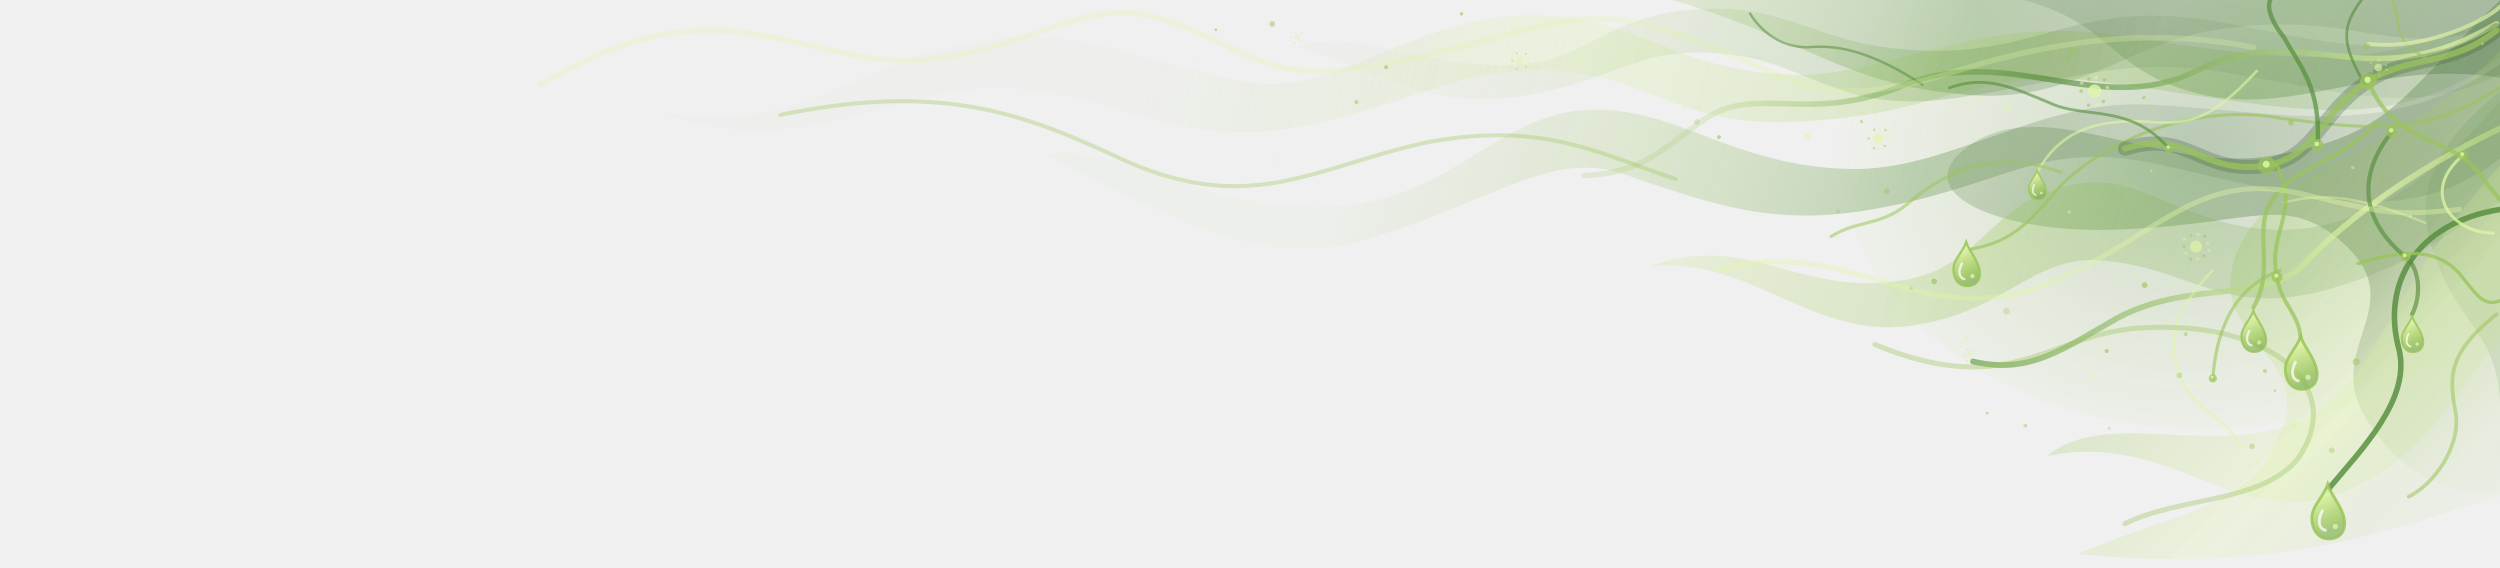
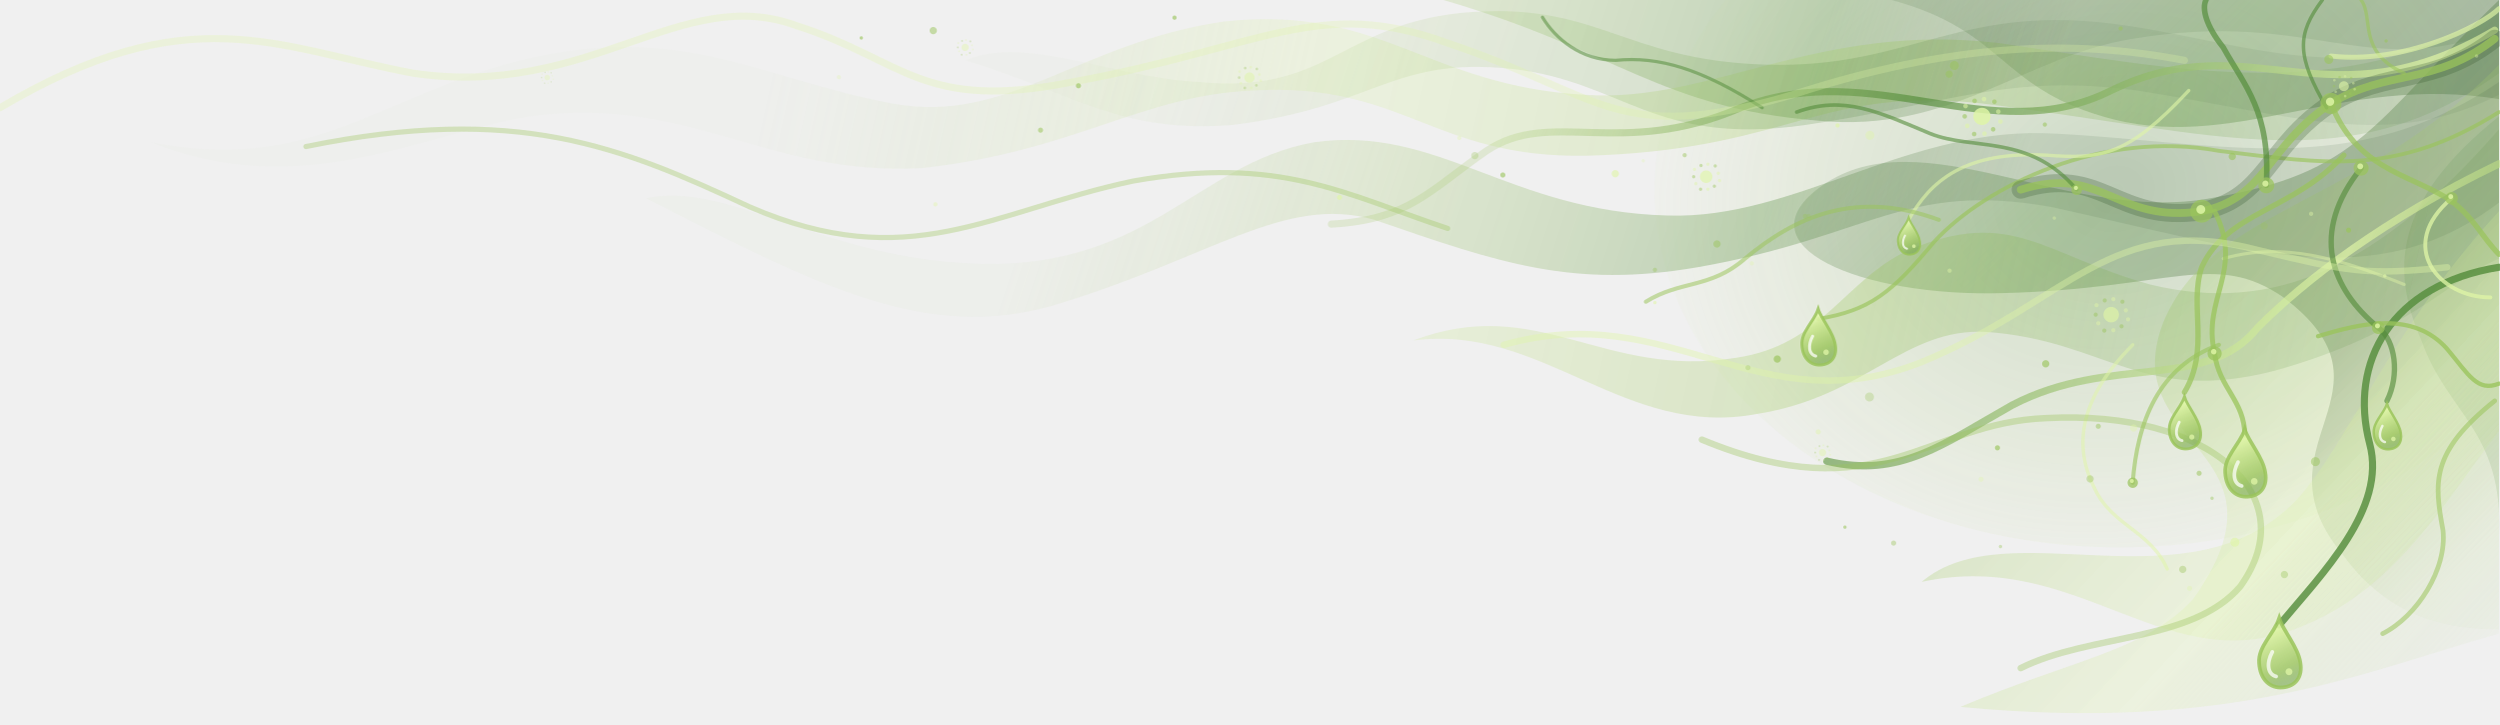
- <svg xmlns="http://www.w3.org/2000/svg" width="740" height="168" viewBox="0 0 740 168" fill="none">
+ <svg xmlns="http://www.w3.org/2000/svg" width="580" height="168" viewBox="160 0 580 168" fill="none">
  <defs>
    <linearGradient id="poison-mist-upper" x1="414" y1="3" x2="620" y2="71" gradientUnits="userSpaceOnUse">
      <stop offset="0" stop-color="#9AC45B" stop-opacity="0.04" />
      <stop offset="0.37" stop-color="#9AC45B" stop-opacity="0.21" />
      <stop offset="0.75" stop-color="#548C3B" stop-opacity="0.32" />
      <stop offset="1" stop-color="#31542B" stop-opacity="0.11" />
    </linearGradient>
    <linearGradient id="poison-mist-deep" x1="575" y1="0" x2="719" y2="144" gradientUnits="userSpaceOnUse">
      <stop offset="0" stop-color="#31542B" stop-opacity="0.07" />
      <stop offset="0.38" stop-color="#548C3B" stop-opacity="0.32" />
      <stop offset="0.73" stop-color="#31542B" stop-opacity="0.29" />
      <stop offset="1" stop-color="#9AC45B" stop-opacity="0.035" />
    </linearGradient>
    <linearGradient id="poison-mist-ribbon" x1="340" y1="10" x2="715" y2="92" gradientUnits="userSpaceOnUse">
      <stop offset="0" stop-color="#9AC45B" stop-opacity="0.02" />
      <stop offset="0.32" stop-color="#DFF5A6" stop-opacity="0.23" />
      <stop offset="0.68" stop-color="#9AC45B" stop-opacity="0.31" />
      <stop offset="1" stop-color="#548C3B" stop-opacity="0.13" />
    </linearGradient>
    <linearGradient id="poison-mist-curl" x1="589" y1="40" x2="728" y2="170" gradientUnits="userSpaceOnUse">
      <stop offset="0" stop-color="#548C3B" stop-opacity="0.08" />
      <stop offset="0.35" stop-color="#9AC45B" stop-opacity="0.28" />
      <stop offset="0.70" stop-color="#DFF5A6" stop-opacity="0.24" />
      <stop offset="1" stop-color="#9AC45B" stop-opacity="0.02" />
    </linearGradient>
    <linearGradient id="poison-filament" x1="510" y1="27" x2="735" y2="125" gradientUnits="userSpaceOnUse">
      <stop offset="0" stop-color="#9AC45B" stop-opacity="0.25" />
      <stop offset="0.35" stop-color="#548C3B" stop-opacity="0.81" />
      <stop offset="0.78" stop-color="#DFF5A6" stop-opacity="0.88" />
      <stop offset="1" stop-color="#9AC45B" stop-opacity="0.47" />
    </linearGradient>
    <radialGradient id="poison-vapor-orbit" cx="0" cy="0" r="1" gradientTransform="translate(651 44) rotate(79) scale(106 125)" gradientUnits="userSpaceOnUse">
      <stop offset="0" stop-color="#548C3B" stop-opacity="0.24" />
      <stop offset="0.60" stop-color="#9AC45B" stop-opacity="0.12" />
      <stop offset="1" stop-color="#DFF5A6" stop-opacity="0" />
    </radialGradient>
    <linearGradient id="poison-drop" x1="0" y1="-6" x2="9" y2="13" gradientUnits="userSpaceOnUse">
      <stop offset="0" stop-color="#DFF5A6" stop-opacity="0.91" />
      <stop offset="0.58" stop-color="#9AC45B" stop-opacity="0.77" />
      <stop offset="1" stop-color="#548C3B" stop-opacity="0.43" />
    </linearGradient>
  </defs>
  <g>
    <ellipse cx="652" cy="44" rx="108" ry="83" fill="url(#poison-vapor-orbit)" />
    <path d="M740 0 H495 C536 12 545 25 582 28 C613 31 630 13 655 9 C697 2 709 19 740 7Z" fill="url(#poison-mist-upper)" />
    <path d="M740 0 H599 C625 7 624 20 648 27 C678 36 703 17 740 23Z" fill="url(#poison-mist-deep)" />
    <path d="M740 0 C710 29 708 40 673 46 C640 52 606 27 583 43 C563 57 592 69 625 68 C664 67 674 58 690 69 C719 91 682 103 704 129 C715 144 729 146 740 146Z" fill="url(#poison-mist-deep)" />
    <path d="M740 15 C708 48 673 48 662 75 C651 104 694 104 669 139 C658 151 641 153 615 164 C678 170 708 156 740 147Z" fill="url(#poison-mist-curl)" />
    <path d="M740 27 C715 47 715 63 722 79 C728 96 741 100 740 124Z" fill="url(#poison-mist-ribbon)" />
  </g>
  <g>
    <path d="M740 2 C705 25 665 16 624 10 C582 5 557 24 528 22 C491 20 481 1 444 5 C410 10 394 29 367 24 C335 18 317 4 277 15 C246 24 231 40 195 33 C230 47 258 31 283 27 C320 22 338 41 374 39 C410 35 425 22 451 21 C487 19 493 38 532 36 C576 34 583 20 620 24 C676 31 705 42 740 17Z" fill="url(#poison-mist-ribbon)" />
    <path d="M740 19 C706 42 676 33 637 31 C603 29 577 51 547 50 C510 49 494 29 465 33 C437 38 426 64 383 61 C350 59 328 42 310 46 C351 67 375 79 404 71 C441 60 458 45 479 51 C508 61 525 67 554 62 C594 55 602 42 636 48 C682 58 711 69 740 47Z" fill="url(#poison-mist-upper)" />
    <path d="M740 30 C712 62 688 73 659 66 C634 59 627 48 603 58 C588 65 583 80 563 83 C532 88 517 68 488 79 C518 75 537 102 568 96 C593 92 602 76 621 77 C649 79 657 94 688 86 C720 77 728 65 740 60Z" fill="url(#poison-mist-ribbon)" />
    <path d="M740 49 C715 76 705 103 693 116 C668 142 626 118 606 135 C643 127 663 159 695 145 C717 136 729 114 740 100Z" fill="url(#poison-mist-curl)" />
    <path d="M740 3 C711 22 681 10 654 6 C615 0 604 16 570 15 C536 14 531 0 499 3 C471 6 468 22 438 19 C418 18 398 8 384 14 C410 22 420 31 446 29 C479 25 483 13 511 16 C537 19 544 34 579 29 C613 24 626 17 656 21 C694 27 714 35 740 22Z" fill="url(#poison-mist-upper)" opacity="0.67" />
  </g>
  <g stroke-linecap="round" stroke-linejoin="round" fill="none">
    <path d="M739 7 C700 30 683 5 650 21 C622 35 595 13 564 25 C536 37 520 25 505 35 C492 44 487 51 469 52" stroke="url(#poison-filament)" stroke-width="1.65" opacity="0.82" />
    <path d="M740 26 C716 41 700 38 675 35 C648 30 621 43 609 56 C599 68 594 72 582 74" stroke="#9AC45B" stroke-width="0.9" opacity="0.66" />
    <path d="M740 38 C713 51 695 65 684 76 C672 91 650 82 627 94 C611 103 601 111 584 107" stroke="url(#poison-filament)" stroke-width="1.7" opacity="0.8" />
    <path d="M740 62 C715 66 705 84 710 103 C714 118 699 133 689 145" stroke="#548C3B" stroke-width="1.65" opacity="0.81" />
    <path d="M704 36 C692 49 677 49 671 62 C668 71 673 81 667 91" stroke="#9AC45B" stroke-width="1.25" opacity="0.72" />
    <path d="M668 21 C654 36 648 37 635 36 C616 35 608 42 603 51" stroke="#DFF5A6" stroke-width="0.78" opacity="0.62" />
    <path d="M698 78 C708 75 720 72 728 81 C733 87 735 91 740 89" stroke="#9AC45B" stroke-width="1.0" opacity="0.78" />
    <path d="M655 80 C643 92 641 103 646 113 C650 122 659 123 663 132" stroke="#DFF5A6" stroke-width="0.8" opacity="0.51" />
    <path d="M610 51 C591 44 577 50 565 60 C557 67 550 65 542 70" stroke="#9AC45B" stroke-width="0.95" opacity="0.53" />
    <path d="M569 25 C555 16 545 13 535 14 C527 14 521 9 518 4" stroke="#548C3B" stroke-width="0.75" opacity="0.53" />
    <path d="M739 93 C724 105 725 112 727 123 C728 132 721 143 713 147" stroke="#9AC45B" stroke-width="1.1" opacity="0.55" />
    <path d="M718 66 C703 60 690 56 676 60" stroke="#DFF5A6" stroke-width="0.72" opacity="0.45" />
  </g>
  <g stroke-linecap="round" stroke-linejoin="round" fill="none">
    <path d="M739 9 C725 20 714 16 701 24 C686 34 686 46 671 49 C651 52 648 38 629 44" stroke="#31542B" stroke-width="4.2" opacity="0.26" />
    <path d="M739 9 C725 20 714 16 701 24 C686 34 686 46 671 49 C651 52 648 38 629 44" stroke="#9AC45B" stroke-width="1.8" opacity="0.75" />
    <path d="M701 24 C707 39 718 40 728 46 C734 50 736 55 740 59" stroke="#9AC45B" stroke-width="1.25" opacity="0.72" />
    <path d="M686 43 C687 26 681 20 676 11 C672 6 671 2 672 0" stroke="#548C3B" stroke-width="1.3" opacity="0.68" />
    <path d="M674 49 C681 63 671 69 674 82 C675 90 681 93 681 101" stroke="#9AC45B" stroke-width="1.15" opacity="0.75" />
    <path d="M708 39 C696 54 701 67 712 76 C716 79 717 87 714 93" stroke="#548C3B" stroke-width="1.25" opacity="0.63" />
    <path d="M729 46 C716 57 726 69 738 69" stroke="#DFF5A6" stroke-width="0.9" opacity="0.77" />
    <path d="M642 44 C631 31 618 35 608 31 C596 26 588 22 577 26" stroke="#548C3B" stroke-width="0.85" opacity="0.6" />
    <path d="M675 80 C661 85 656 98 655 112" stroke="#9AC45B" stroke-width="0.95" opacity="0.6" />
    <path d="M700 25 C693 13 693 8 699 0" stroke="#548C3B" stroke-width="0.82" opacity="0.61" />
    <path d="M718 17 C707 12 711 4 708 0" stroke="#9AC45B" stroke-width="0.8" opacity="0.58" />
  </g>
  <g stroke-linecap="round" fill="none">
    <path d="M160 25 C204 -1 224 11 256 17 C297 23 318 -4 345 6 C370 14 374 26 409 19 C453 11 466 -1 496 10 C532 22 535 34 576 22 C613 10 641 9 667 14" stroke="#DFF5A6" stroke-width="1.65" opacity="0.28" />
    <path d="M231 34 C280 24 304 34 334 48 C371 64 390 49 423 42 C457 36 472 45 496 53" stroke="#9AC45B" stroke-width="1.2" opacity="0.34" />
    <path d="M509 80 C548 69 568 99 606 84 C640 70 650 49 684 58 C705 63 709 64 728 62" stroke="#DFF5A6" stroke-width="1.5" opacity="0.41" />
    <path d="M555 102 C596 119 607 98 635 97 C673 95 695 115 680 136 C669 149 645 147 629 155" stroke="#9AC45B" stroke-width="1.5" opacity="0.37" />
    <path d="M701 13 C718 15 736 6 740 2" stroke="#DFF5A6" stroke-width="1.15" opacity="0.66" />
  </g>
  <g transform="translate(582 77) scale(0.59)">
    <path d="M0 -9 C-1.7 -4 -6.8 0 -6.4 5.2 C-6.1 10.6 -2.8 13.3 1 13 C5.2 12.7 7.5 9.6 6.7 5.1 C6 0.2 1.2 -5.1 0 -9Z" fill="url(#poison-drop)" stroke="#9AC45B" stroke-width="1.2" stroke-opacity="0.83" />
    <path d="M-2.2 1.7 C-4.1 5.2 -3.8 8.8 -1 9.5" stroke="#FFFFFF" stroke-width="1.2" stroke-opacity="0.72" stroke-linecap="round" fill="none" />
    <circle cx="3.1" cy="8" r="1.1" fill="#DFF5A6" opacity="0.77" />
  </g>
  <g transform="translate(667 97) scale(0.55)">
    <path d="M0 -9 C-1.7 -4 -6.8 0 -6.4 5.2 C-6.1 10.6 -2.8 13.3 1 13 C5.2 12.7 7.5 9.6 6.7 5.1 C6 0.2 1.2 -5.1 0 -9Z" fill="url(#poison-drop)" stroke="#9AC45B" stroke-width="1.2" stroke-opacity="0.83" />
    <path d="M-2.2 1.7 C-4.1 5.2 -3.8 8.8 -1 9.5" stroke="#FFFFFF" stroke-width="1.2" stroke-opacity="0.72" stroke-linecap="round" fill="none" />
    <circle cx="3.1" cy="8" r="1.1" fill="#DFF5A6" opacity="0.77" />
  </g>
  <g transform="translate(681 106) scale(0.71)">
    <path d="M0 -9 C-1.7 -4 -6.8 0 -6.4 5.2 C-6.1 10.6 -2.8 13.3 1 13 C5.2 12.7 7.5 9.6 6.7 5.1 C6 0.2 1.2 -5.1 0 -9Z" fill="url(#poison-drop)" stroke="#9AC45B" stroke-width="1.2" stroke-opacity="0.83" />
    <path d="M-2.2 1.7 C-4.1 5.2 -3.8 8.8 -1 9.5" stroke="#FFFFFF" stroke-width="1.2" stroke-opacity="0.72" stroke-linecap="round" fill="none" />
    <circle cx="3.1" cy="8" r="1.1" fill="#DFF5A6" opacity="0.77" />
  </g>
  <g transform="translate(714 98) scale(0.48)">
    <path d="M0 -9 C-1.7 -4 -6.8 0 -6.4 5.2 C-6.1 10.6 -2.8 13.3 1 13 C5.2 12.7 7.5 9.6 6.7 5.1 C6 0.2 1.2 -5.1 0 -9Z" fill="url(#poison-drop)" stroke="#9AC45B" stroke-width="1.2" stroke-opacity="0.83" />
    <path d="M-2.2 1.7 C-4.1 5.2 -3.8 8.8 -1 9.5" stroke="#FFFFFF" stroke-width="1.2" stroke-opacity="0.72" stroke-linecap="round" fill="none" />
    <circle cx="3.1" cy="8" r="1.1" fill="#DFF5A6" opacity="0.77" />
  </g>
  <g transform="translate(689 150) scale(0.73)">
    <path d="M0 -9 C-1.7 -4 -6.8 0 -6.4 5.2 C-6.1 10.6 -2.8 13.3 1 13 C5.2 12.7 7.5 9.6 6.7 5.1 C6 0.2 1.2 -5.1 0 -9Z" fill="url(#poison-drop)" stroke="#9AC45B" stroke-width="1.2" stroke-opacity="0.83" />
    <path d="M-2.2 1.7 C-4.1 5.2 -3.8 8.8 -1 9.5" stroke="#FFFFFF" stroke-width="1.2" stroke-opacity="0.72" stroke-linecap="round" fill="none" />
    <circle cx="3.1" cy="8" r="1.1" fill="#DFF5A6" opacity="0.77" />
  </g>
  <g transform="translate(603 54) scale(0.39)">
    <path d="M0 -9 C-1.7 -4 -6.8 0 -6.4 5.2 C-6.1 10.6 -2.8 13.3 1 13 C5.2 12.7 7.5 9.6 6.7 5.1 C6 0.2 1.2 -5.1 0 -9Z" fill="url(#poison-drop)" stroke="#9AC45B" stroke-width="1.2" stroke-opacity="0.83" />
    <path d="M-2.2 1.7 C-4.1 5.2 -3.8 8.8 -1 9.5" stroke="#FFFFFF" stroke-width="1.2" stroke-opacity="0.72" stroke-linecap="round" fill="none" />
    <circle cx="3.1" cy="8" r="1.1" fill="#DFF5A6" opacity="0.77" />
  </g>
  <circle cx="701" cy="24" r="2.45" fill="#9AC45B" opacity="0.72" />
  <circle cx="700.8" cy="23.6" r="0.96" fill="#DFF5A6" opacity="0.83" />
  <circle cx="671" cy="49" r="2.65" fill="#9AC45B" opacity="0.72" />
  <circle cx="670.8" cy="48.6" r="1.03" fill="#DFF5A6" opacity="0.83" />
  <circle cx="686" cy="43" r="1.85" fill="#9AC45B" opacity="0.72" />
  <circle cx="685.8" cy="42.6" r="0.72" fill="#DFF5A6" opacity="0.83" />
  <circle cx="708" cy="39" r="1.75" fill="#9AC45B" opacity="0.72" />
  <circle cx="707.8" cy="38.6" r="0.68" fill="#DFF5A6" opacity="0.83" />
  <circle cx="674" cy="82" r="1.65" fill="#9AC45B" opacity="0.72" />
  <circle cx="673.8" cy="81.6" r="0.64" fill="#DFF5A6" opacity="0.83" />
  <circle cx="729" cy="46" r="1.45" fill="#9AC45B" opacity="0.72" />
  <circle cx="728.8" cy="45.6" r="0.57" fill="#DFF5A6" opacity="0.83" />
  <circle cx="642" cy="44" r="1.25" fill="#9AC45B" opacity="0.72" />
  <circle cx="641.8" cy="43.6" r="0.49" fill="#DFF5A6" opacity="0.83" />
  <circle cx="655" cy="112" r="1.2" fill="#9AC45B" opacity="0.72" />
  <circle cx="654.8" cy="111.6" r="0.47" fill="#DFF5A6" opacity="0.83" />
  <circle cx="712" cy="76" r="1.5" fill="#9AC45B" opacity="0.72" />
  <circle cx="711.8" cy="75.6" r="0.58" fill="#DFF5A6" opacity="0.83" />
  <circle cx="620" cy="27" r="2.00" fill="#DFF5A6" opacity="0.83" />
  <circle cx="624.3" cy="28.2" r="0.54" fill="#DFF5A6" opacity="0.56" />
  <circle cx="622.6" cy="30.0" r="0.54" fill="#9AC45B" opacity="0.56" />
  <circle cx="620.6" cy="31.0" r="0.54" fill="#DFF5A6" opacity="0.56" />
  <circle cx="618.2" cy="31.1" r="0.54" fill="#9AC45B" opacity="0.56" />
  <circle cx="616.6" cy="29.2" r="0.54" fill="#DFF5A6" opacity="0.56" />
  <circle cx="616.0" cy="27.0" r="0.54" fill="#9AC45B" opacity="0.56" />
  <circle cx="616.2" cy="24.6" r="0.54" fill="#DFF5A6" opacity="0.56" />
  <circle cx="618.3" cy="23.4" r="0.54" fill="#9AC45B" opacity="0.56" />
  <circle cx="620.5" cy="23.0" r="0.54" fill="#DFF5A6" opacity="0.56" />
  <circle cx="622.9" cy="23.6" r="0.54" fill="#9AC45B" opacity="0.56" />
  <circle cx="623.8" cy="25.9" r="0.54" fill="#DFF5A6" opacity="0.56" />
  <circle cx="556" cy="41" r="1.45" fill="#DFF5A6" opacity="0.63" />
  <circle cx="559.1" cy="41.9" r="0.39" fill="#DFF5A6" opacity="0.43" />
  <circle cx="557.9" cy="43.2" r="0.39" fill="#9AC45B" opacity="0.43" />
  <circle cx="556.4" cy="43.9" r="0.39" fill="#DFF5A6" opacity="0.43" />
  <circle cx="554.7" cy="43.9" r="0.39" fill="#9AC45B" opacity="0.43" />
  <circle cx="553.6" cy="42.6" r="0.39" fill="#DFF5A6" opacity="0.43" />
  <circle cx="553.1" cy="41.0" r="0.39" fill="#9AC45B" opacity="0.43" />
  <circle cx="553.3" cy="39.3" r="0.39" fill="#DFF5A6" opacity="0.43" />
  <circle cx="554.8" cy="38.4" r="0.39" fill="#9AC45B" opacity="0.43" />
  <circle cx="556.4" cy="38.1" r="0.39" fill="#DFF5A6" opacity="0.43" />
  <circle cx="558.1" cy="38.5" r="0.39" fill="#9AC45B" opacity="0.43" />
  <circle cx="558.8" cy="40.2" r="0.39" fill="#DFF5A6" opacity="0.43" />
  <circle cx="450" cy="18" r="1.20" fill="#DFF5A6" opacity="0.47" />
  <circle cx="452.6" cy="18.7" r="0.32" fill="#DFF5A6" opacity="0.32" />
  <circle cx="451.6" cy="19.8" r="0.32" fill="#9AC45B" opacity="0.32" />
  <circle cx="450.4" cy="20.4" r="0.32" fill="#DFF5A6" opacity="0.32" />
  <circle cx="448.9" cy="20.4" r="0.32" fill="#9AC45B" opacity="0.32" />
  <circle cx="448.0" cy="19.3" r="0.32" fill="#DFF5A6" opacity="0.32" />
  <circle cx="447.6" cy="18.0" r="0.32" fill="#9AC45B" opacity="0.32" />
  <circle cx="447.7" cy="16.6" r="0.32" fill="#DFF5A6" opacity="0.32" />
  <circle cx="449.0" cy="15.8" r="0.32" fill="#9AC45B" opacity="0.32" />
  <circle cx="450.3" cy="15.6" r="0.32" fill="#DFF5A6" opacity="0.32" />
  <circle cx="451.7" cy="16.0" r="0.32" fill="#9AC45B" opacity="0.32" />
  <circle cx="452.3" cy="17.3" r="0.32" fill="#DFF5A6" opacity="0.32" />
  <circle cx="704" cy="20" r="1.15" fill="#DFF5A6" opacity="0.61" />
  <circle cx="706.5" cy="20.7" r="0.31" fill="#DFF5A6" opacity="0.41" />
  <circle cx="705.5" cy="21.7" r="0.31" fill="#9AC45B" opacity="0.41" />
  <circle cx="704.3" cy="22.3" r="0.31" fill="#DFF5A6" opacity="0.41" />
  <circle cx="702.9" cy="22.3" r="0.31" fill="#9AC45B" opacity="0.41" />
  <circle cx="702.1" cy="21.3" r="0.31" fill="#DFF5A6" opacity="0.41" />
  <circle cx="701.7" cy="20.0" r="0.31" fill="#9AC45B" opacity="0.41" />
  <circle cx="701.8" cy="18.6" r="0.31" fill="#DFF5A6" opacity="0.41" />
  <circle cx="703.0" cy="17.9" r="0.31" fill="#9AC45B" opacity="0.41" />
  <circle cx="704.3" cy="17.7" r="0.31" fill="#DFF5A6" opacity="0.41" />
  <circle cx="705.7" cy="18.1" r="0.31" fill="#9AC45B" opacity="0.41" />
  <circle cx="706.2" cy="19.3" r="0.31" fill="#DFF5A6" opacity="0.41" />
  <circle cx="650" cy="73" r="1.80" fill="#DFF5A6" opacity="0.66" />
  <circle cx="653.9" cy="74.1" r="0.49" fill="#DFF5A6" opacity="0.45" />
  <circle cx="652.4" cy="75.7" r="0.49" fill="#9AC45B" opacity="0.45" />
  <circle cx="650.5" cy="76.6" r="0.49" fill="#DFF5A6" opacity="0.45" />
  <circle cx="648.4" cy="76.7" r="0.49" fill="#9AC45B" opacity="0.45" />
  <circle cx="647.0" cy="75.0" r="0.49" fill="#DFF5A6" opacity="0.45" />
  <circle cx="646.4" cy="73.0" r="0.49" fill="#9AC45B" opacity="0.45" />
  <circle cx="646.6" cy="70.8" r="0.49" fill="#DFF5A6" opacity="0.45" />
  <circle cx="648.5" cy="69.7" r="0.49" fill="#9AC45B" opacity="0.45" />
  <circle cx="650.5" cy="69.4" r="0.49" fill="#DFF5A6" opacity="0.45" />
  <circle cx="652.6" cy="70.0" r="0.49" fill="#9AC45B" opacity="0.45" />
  <circle cx="653.4" cy="72.0" r="0.49" fill="#DFF5A6" opacity="0.45" />
  <circle cx="583" cy="105" r="0.85" fill="#DFF5A6" opacity="0.41" />
  <circle cx="584.8" cy="105.5" r="0.23" fill="#DFF5A6" opacity="0.28" />
  <circle cx="584.1" cy="106.3" r="0.23" fill="#9AC45B" opacity="0.28" />
  <circle cx="583.3" cy="106.7" r="0.23" fill="#DFF5A6" opacity="0.28" />
  <circle cx="582.2" cy="106.7" r="0.23" fill="#9AC45B" opacity="0.28" />
  <circle cx="581.6" cy="105.9" r="0.23" fill="#DFF5A6" opacity="0.28" />
  <circle cx="581.3" cy="105.0" r="0.23" fill="#9AC45B" opacity="0.28" />
  <circle cx="581.4" cy="104.0" r="0.23" fill="#DFF5A6" opacity="0.28" />
  <circle cx="582.3" cy="103.5" r="0.23" fill="#9AC45B" opacity="0.28" />
  <circle cx="583.2" cy="103.3" r="0.23" fill="#DFF5A6" opacity="0.28" />
  <circle cx="584.2" cy="103.6" r="0.23" fill="#9AC45B" opacity="0.28" />
  <circle cx="584.6" cy="104.5" r="0.23" fill="#DFF5A6" opacity="0.28" />
  <circle cx="384" cy="11" r="0.85" fill="#DFF5A6" opacity="0.39" />
  <circle cx="385.8" cy="11.5" r="0.23" fill="#DFF5A6" opacity="0.27" />
  <circle cx="385.1" cy="12.3" r="0.23" fill="#9AC45B" opacity="0.27" />
  <circle cx="384.3" cy="12.7" r="0.23" fill="#DFF5A6" opacity="0.27" />
  <circle cx="383.2" cy="12.7" r="0.23" fill="#9AC45B" opacity="0.27" />
  <circle cx="382.6" cy="11.9" r="0.23" fill="#DFF5A6" opacity="0.27" />
  <circle cx="382.3" cy="11.0" r="0.23" fill="#9AC45B" opacity="0.27" />
  <circle cx="382.4" cy="10.0" r="0.23" fill="#DFF5A6" opacity="0.27" />
  <circle cx="383.3" cy="9.5" r="0.23" fill="#9AC45B" opacity="0.27" />
  <circle cx="384.2" cy="9.3" r="0.23" fill="#DFF5A6" opacity="0.27" />
  <circle cx="385.2" cy="9.6" r="0.23" fill="#9AC45B" opacity="0.27" />
  <circle cx="385.6" cy="10.5" r="0.23" fill="#DFF5A6" opacity="0.27" />
  <circle cx="287" cy="18" r="0.65" fill="#DFF5A6" opacity="0.31" />
  <circle cx="288.4" cy="18.4" r="0.18" fill="#DFF5A6" opacity="0.21" />
  <circle cx="287.9" cy="19.0" r="0.18" fill="#9AC45B" opacity="0.21" />
  <circle cx="287.2" cy="19.3" r="0.18" fill="#DFF5A6" opacity="0.21" />
  <circle cx="286.4" cy="19.3" r="0.18" fill="#9AC45B" opacity="0.21" />
  <circle cx="285.9" cy="18.7" r="0.18" fill="#DFF5A6" opacity="0.21" />
  <circle cx="285.7" cy="18.0" r="0.18" fill="#9AC45B" opacity="0.21" />
  <circle cx="285.8" cy="17.2" r="0.18" fill="#DFF5A6" opacity="0.21" />
  <circle cx="286.5" cy="16.8" r="0.18" fill="#9AC45B" opacity="0.21" />
  <circle cx="287.2" cy="16.7" r="0.18" fill="#DFF5A6" opacity="0.21" />
  <circle cx="287.9" cy="16.9" r="0.18" fill="#9AC45B" opacity="0.21" />
  <circle cx="288.2" cy="17.6" r="0.18" fill="#DFF5A6" opacity="0.21" />
  <circle cx="636.8" cy="50.6" r="0.40" fill="#DFF5A6" opacity="0.39" />
  <circle cx="645.1" cy="111.1" r="0.85" fill="#9AC45B" opacity="0.40" />
  <circle cx="713.8" cy="9.5" r="0.40" fill="#9AC45B" opacity="0.52" />
  <circle cx="566.6" cy="61.1" r="0.50" fill="#DFF5A6" opacity="0.31" />
  <circle cx="508.8" cy="40.6" r="0.60" fill="#9AC45B" opacity="0.60" />
  <circle cx="700.5" cy="13.8" r="1.05" fill="#9AC45B" opacity="0.56" />
  <circle cx="582.0" cy="100.2" r="0.60" fill="#DFF5A6" opacity="0.41" />
  <circle cx="359.9" cy="8.8" r="0.40" fill="#9AC45B" opacity="0.59" />
  <circle cx="593.9" cy="92.1" r="1.05" fill="#9AC45B" opacity="0.30" />
  <circle cx="541.4" cy="37.3" r="0.40" fill="#DFF5A6" opacity="0.27" />
  <circle cx="670.4" cy="109.8" r="0.60" fill="#9AC45B" opacity="0.52" />
  <circle cx="623.6" cy="103.9" r="0.60" fill="#9AC45B" opacity="0.64" />
  <circle cx="534.9" cy="40.3" r="0.85" fill="#DFF5A6" opacity="0.59" />
  <circle cx="652.2" cy="6.6" r="0.50" fill="#9AC45B" opacity="0.53" />
  <circle cx="624.3" cy="126.8" r="0.40" fill="#9AC45B" opacity="0.38" />
  <circle cx="586.5" cy="29.1" r="0.50" fill="#DFF5A6" opacity="0.64" />
  <circle cx="634.8" cy="84.4" r="0.85" fill="#9AC45B" opacity="0.63" />
  <circle cx="696.4" cy="49.6" r="0.50" fill="#DFF5A6" opacity="0.43" />
  <circle cx="678.1" cy="36.3" r="0.85" fill="#9AC45B" opacity="0.60" />
  <circle cx="634.6" cy="28.9" r="0.50" fill="#9AC45B" opacity="0.54" />
  <circle cx="354.7" cy="17.9" r="0.50" fill="#DFF5A6" opacity="0.27" />
  <circle cx="697.4" cy="107.1" r="1.05" fill="#9AC45B" opacity="0.49" />
  <circle cx="673.4" cy="115.6" r="0.40" fill="#9AC45B" opacity="0.43" />
  <circle cx="612.5" cy="62.8" r="0.50" fill="#DFF5A6" opacity="0.45" />
  <circle cx="613.6" cy="15.2" r="1.05" fill="#9AC45B" opacity="0.50" />
  <circle cx="544.1" cy="70.2" r="0.40" fill="#DFF5A6" opacity="0.54" />
  <circle cx="376.6" cy="7.1" r="0.85" fill="#9AC45B" opacity="0.50" />
  <circle cx="647.0" cy="98.9" r="0.60" fill="#9AC45B" opacity="0.47" />
  <circle cx="470.9" cy="45.8" r="0.60" fill="#DFF5A6" opacity="0.64" />
  <circle cx="544.1" cy="62.6" r="0.50" fill="#9AC45B" opacity="0.38" />
  <circle cx="498.7" cy="32.0" r="0.50" fill="#DFF5A6" opacity="0.32" />
  <circle cx="588.2" cy="122.3" r="0.40" fill="#9AC45B" opacity="0.54" />
  <circle cx="551.0" cy="36.0" r="0.50" fill="#9AC45B" opacity="0.45" />
  <circle cx="678.7" cy="125.8" r="1.05" fill="#DFF5A6" opacity="0.63" />
  <circle cx="685.5" cy="52.4" r="0.85" fill="#9AC45B" opacity="0.25" />
  <circle cx="401.5" cy="30.2" r="0.60" fill="#9AC45B" opacity="0.53" />
  <circle cx="377.1" cy="47.4" r="0.50" fill="#DFF5A6" opacity="0.39" />
  <circle cx="579.0" cy="50.2" r="0.60" fill="#9AC45B" opacity="0.35" />
  <circle cx="502.3" cy="36.1" r="0.85" fill="#9AC45B" opacity="0.29" />
  <circle cx="705.1" cy="53.4" r="0.60" fill="#9AC45B" opacity="0.68" />
  <circle cx="668.2" cy="136.5" r="0.60" fill="#DFF5A6" opacity="0.33" />
  <circle cx="579.8" cy="50.1" r="0.50" fill="#9AC45B" opacity="0.29" />
  <circle cx="410.3" cy="19.9" r="0.60" fill="#9AC45B" opacity="0.61" />
  <circle cx="713.5" cy="64.0" r="0.40" fill="#DFF5A6" opacity="0.65" />
  <circle cx="612.4" cy="17.2" r="0.85" fill="#9AC45B" opacity="0.49" />
  <circle cx="666.6" cy="132.1" r="0.85" fill="#9AC45B" opacity="0.39" />
  <circle cx="655.2" cy="99.3" r="0.85" fill="#DFF5A6" opacity="0.38" />
  <circle cx="572.5" cy="83.3" r="0.85" fill="#9AC45B" opacity="0.66" />
  <circle cx="432.6" cy="4.1" r="0.50" fill="#9AC45B" opacity="0.61" />
  <circle cx="594.0" cy="31.4" r="1.05" fill="#DFF5A6" opacity="0.38" />
  <circle cx="599.5" cy="126.0" r="0.60" fill="#9AC45B" opacity="0.40" />
  <circle cx="734.8" cy="13.0" r="0.40" fill="#DFF5A6" opacity="0.38" />
  <circle cx="565.7" cy="85.3" r="0.60" fill="#9AC45B" opacity="0.31" />
  <circle cx="558.5" cy="56.6" r="0.85" fill="#9AC45B" opacity="0.48" />
  <circle cx="619.8" cy="111.2" r="0.60" fill="#DFF5A6" opacity="0.31" />
  <circle cx="690.2" cy="133.3" r="0.85" fill="#9AC45B" opacity="0.38" />
</svg>
